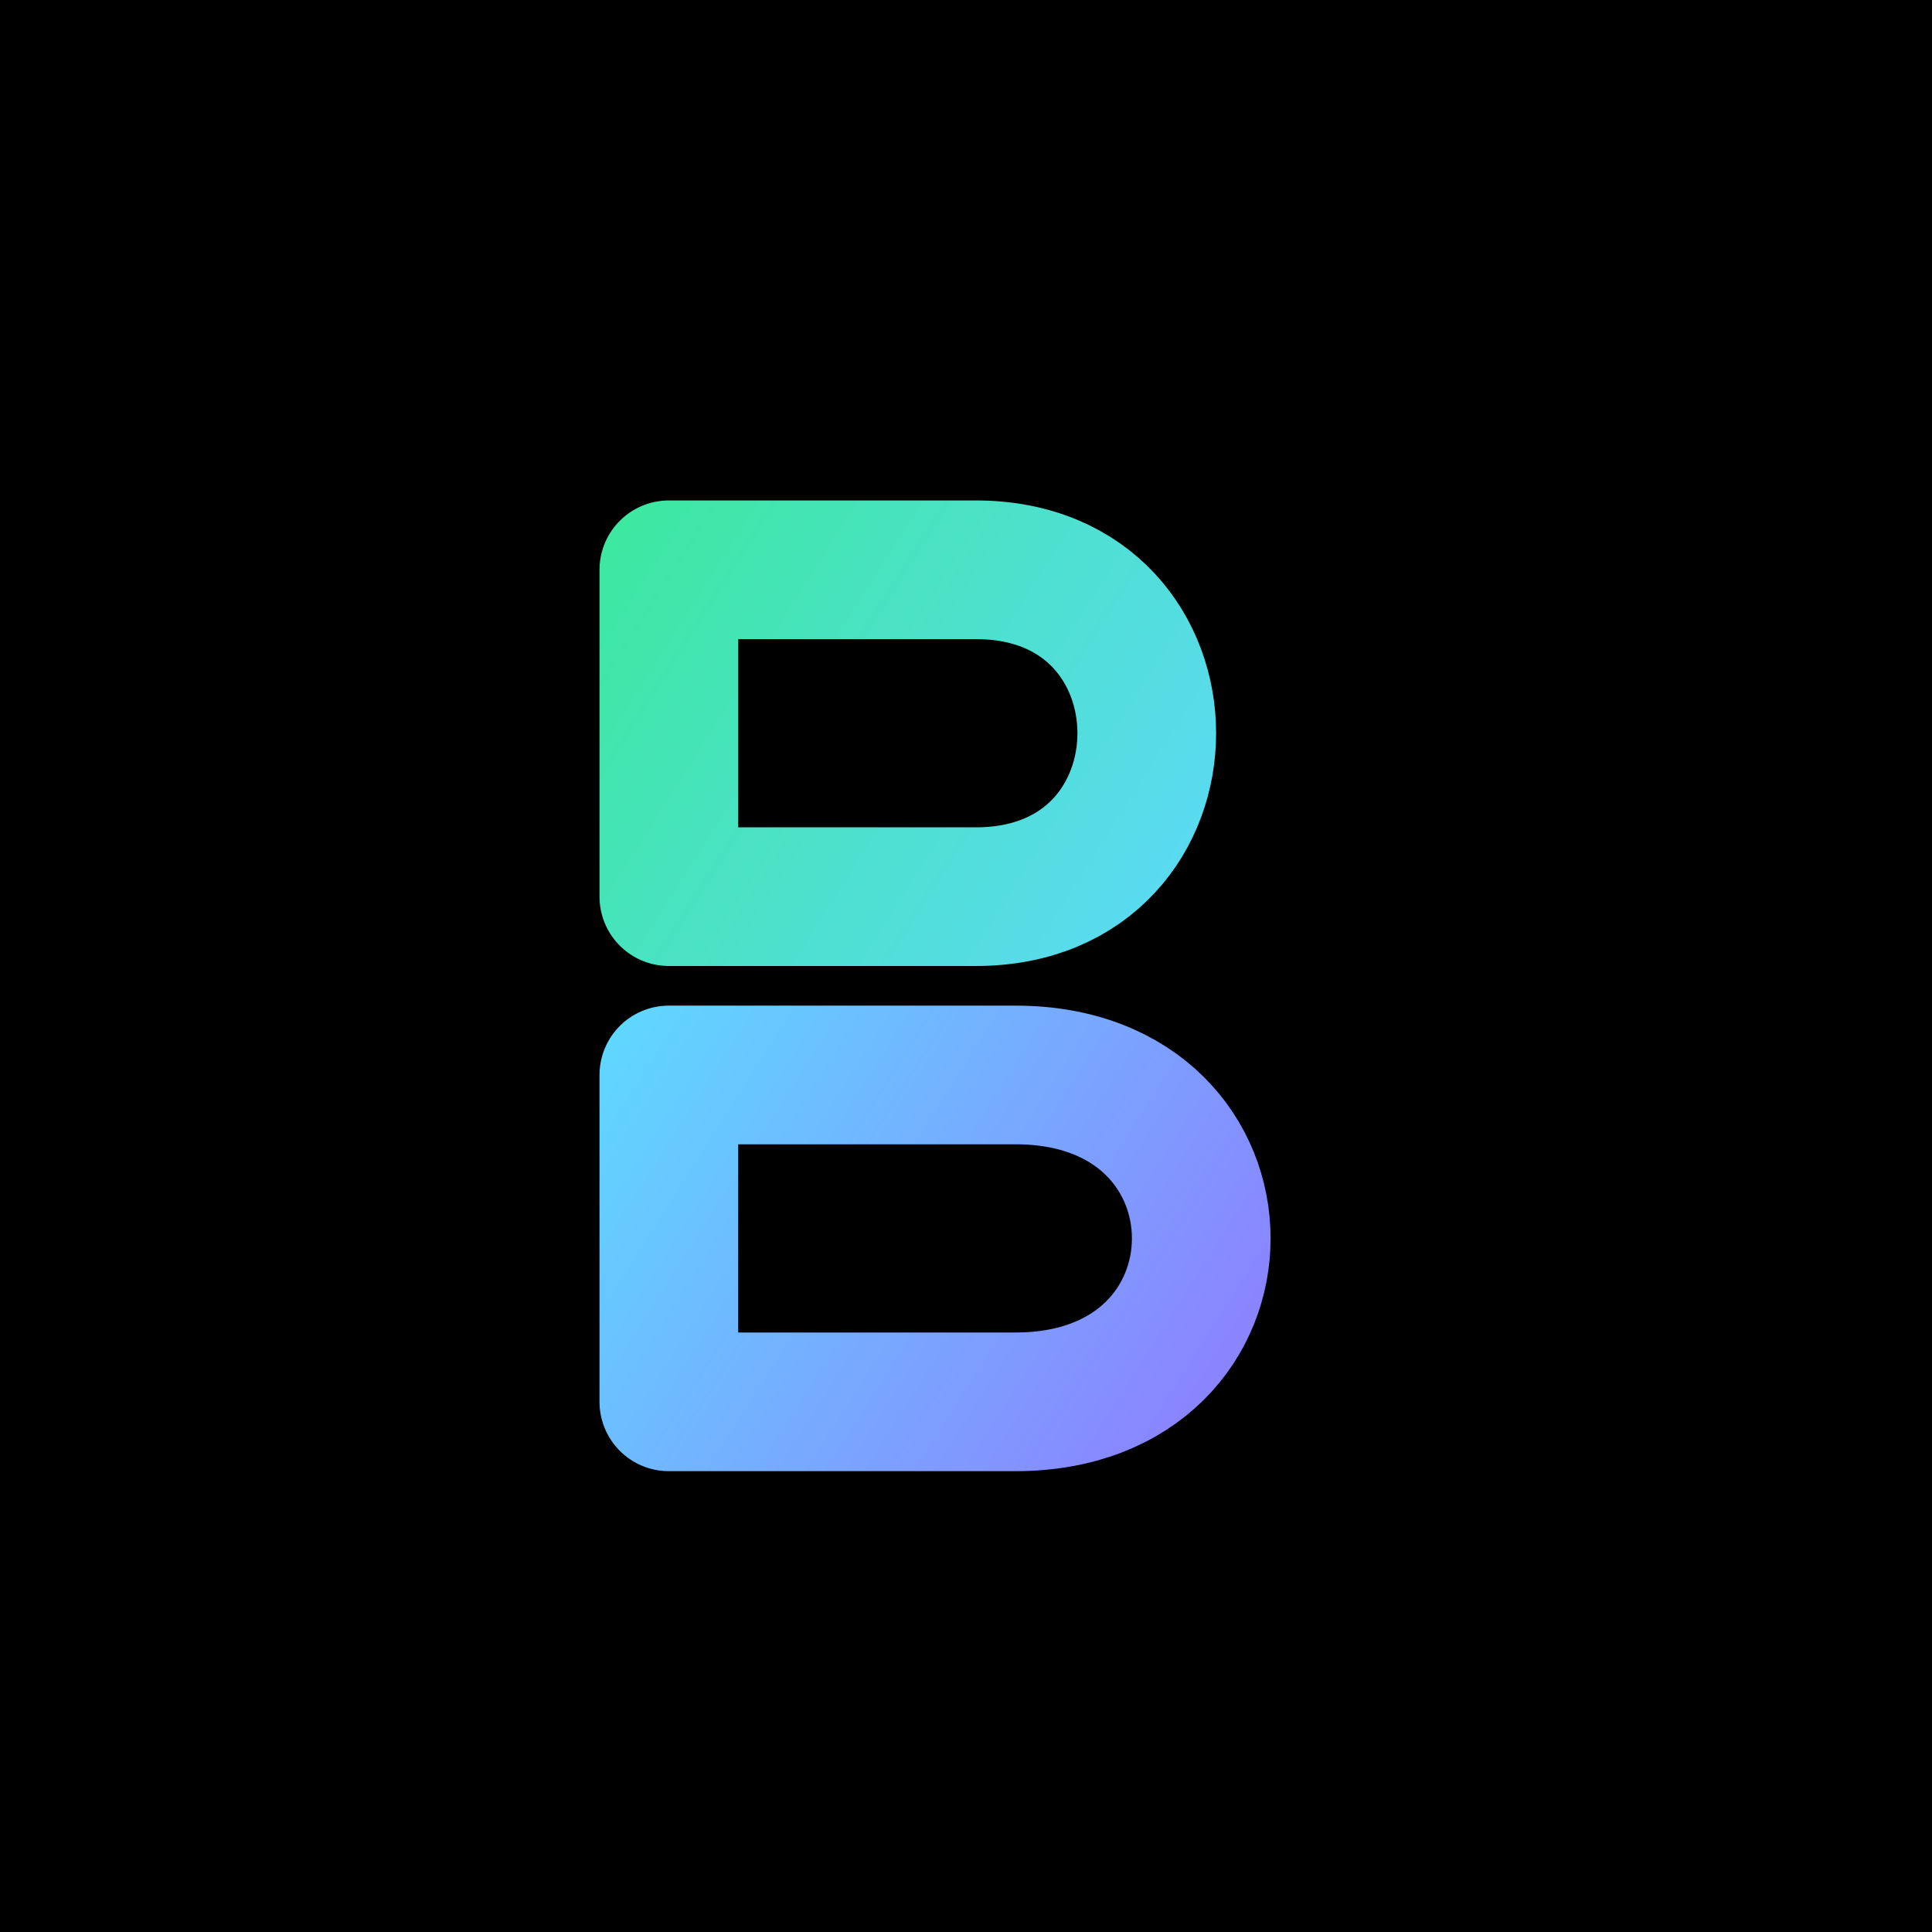
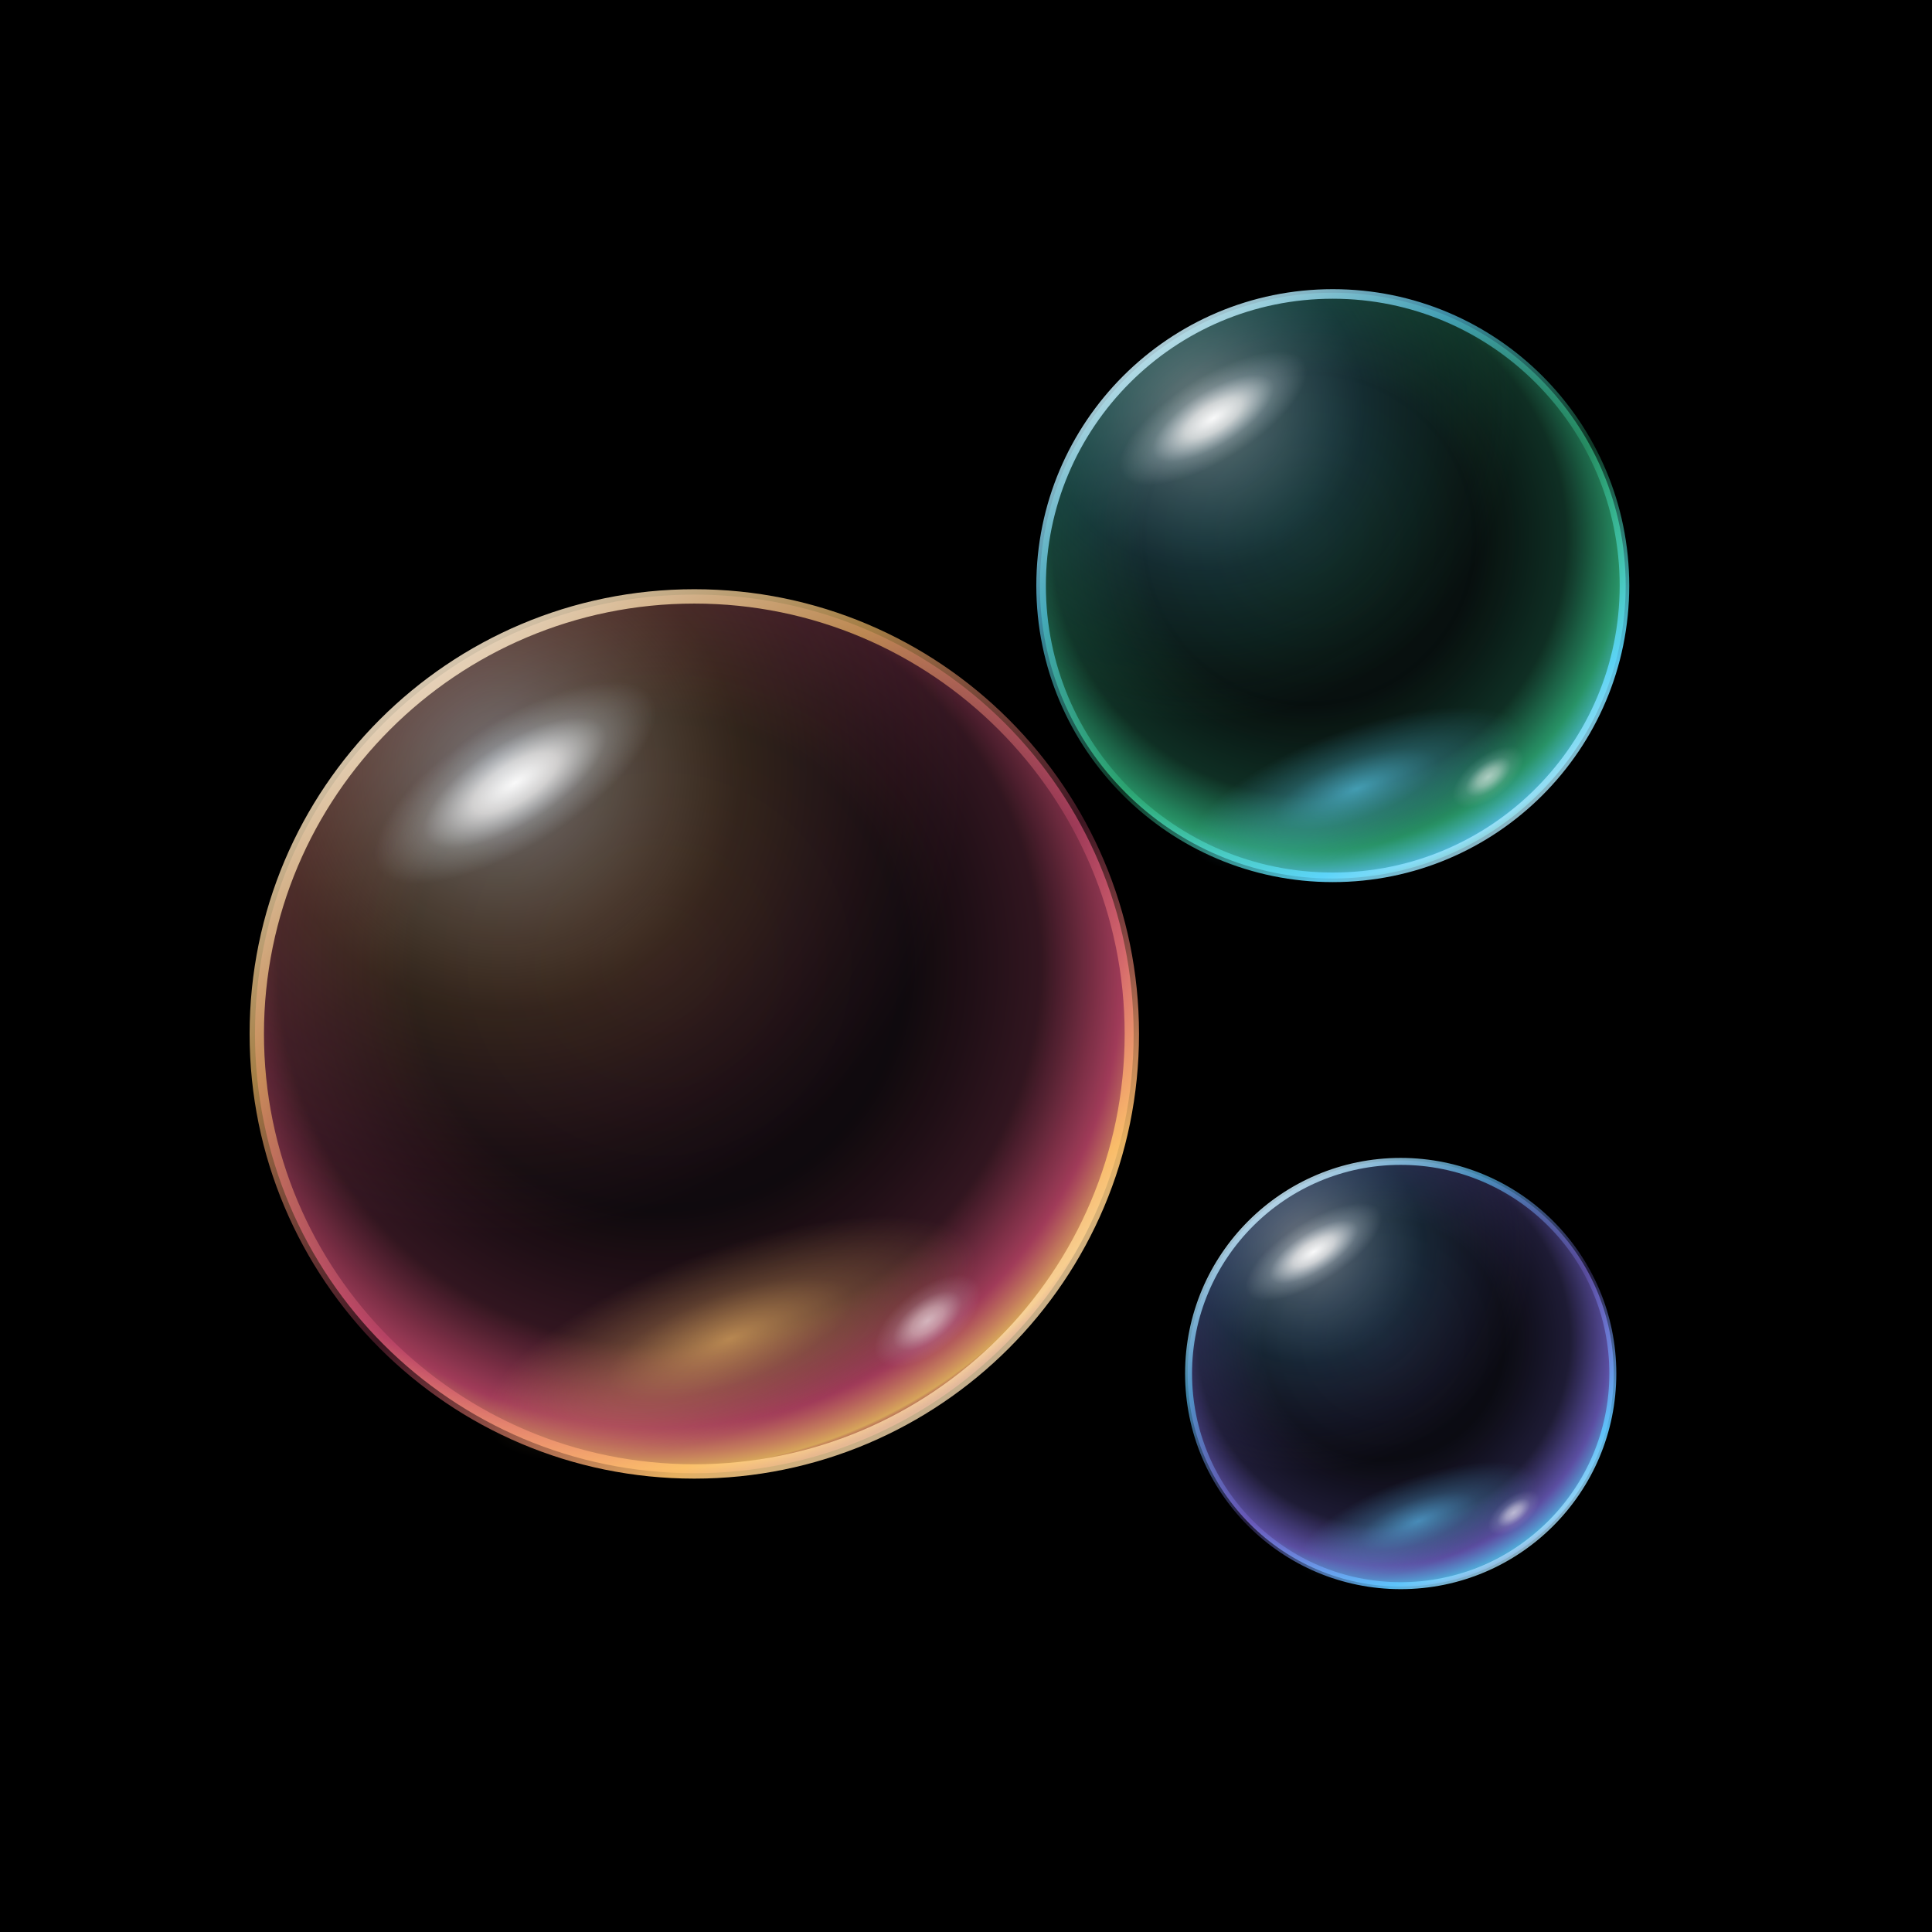
<svg xmlns="http://www.w3.org/2000/svg" width="1024" height="1024" viewBox="0 0 1024 1024">
-   <rect width="1024" height="1024" fill="#000" />
-   <g transform="translate(176 176) scale(5.25)">
-     <defs>
-       <linearGradient id="inflow" x1="28" y1="20" x2="94" y2="62" gradientUnits="userSpaceOnUse">
-         <stop stop-color="#3DE8A0" />
-         <stop offset="1" stop-color="#5FD8FF" />
-       </linearGradient>
-       <linearGradient id="outflow" x1="28" y1="70" x2="94" y2="112" gradientUnits="userSpaceOnUse">
-         <stop stop-color="#5FD8FF" />
-         <stop offset="1" stop-color="#8F7BFF" />
-       </linearGradient>
-     </defs>
-     <path d="M34 57V24H65C88 24 88 57 65 57H34Z" fill="none" stroke="url(#inflow)" stroke-width="14" stroke-linejoin="round" />
-     <path d="M34 75V108H69C94 108 94 75 69 75H34Z" fill="none" stroke="url(#outflow)" stroke-width="14" stroke-linejoin="round" />
+   <rect width="1024" height="1024" fill="#000000" />
+   <g transform="translate(51.2 51.2) scale(7.2)">
+     <g transform="translate(69 14) scale(0.44)">
+       <defs>
+         <radialGradient id="brand-income-film" cx="46%" cy="42%" r="59%">
+           <stop stop-color="#3DE8A0" stop-opacity="0.08" />
+           <stop offset="0.48" stop-color="#3DE8A0" stop-opacity="0.04" />
+           <stop offset="0.74" stop-color="#3DE8A0" stop-opacity="0.18" />
+           <stop offset="0.9" stop-color="#3DE8A0" stop-opacity="0.62" />
+           <stop offset="0.98" stop-color="rgb(95, 216, 255)" stop-opacity="0.84" />
+           <stop offset="1" stop-color="#3DE8A0" stop-opacity="0.5" />
+         </radialGradient>
+         <radialGradient id="brand-income-light" cx="28%" cy="20%" r="76%">
+           <stop stop-color="#EAF7FF" stop-opacity="0.45" />
+           <stop offset="0.36" stop-color="rgb(95, 216, 255)" stop-opacity="0.14" />
+           <stop offset="0.7" stop-color="#3DE8A0" stop-opacity="0" />
+         </radialGradient>
+         <radialGradient id="brand-income-bounce">
+           <stop stop-color="rgb(95, 216, 255)" stop-opacity="0.65" />
+           <stop offset="0.5" stop-color="rgb(95, 216, 255)" stop-opacity="0.24" />
+           <stop offset="1" stop-color="rgb(95, 216, 255)" stop-opacity="0" />
+         </radialGradient>
+         <radialGradient id="brand-income-reflection">
+           <stop stop-color="#FFFFFF" stop-opacity="0.96" />
+           <stop offset="0.3" stop-color="#FFFFFF" stop-opacity="0.7" />
+           <stop offset="0.65" stop-color="#EAF7FF" stop-opacity="0.2" />
+           <stop offset="1" stop-color="#EAF7FF" stop-opacity="0" />
+         </radialGradient>
+         <linearGradient id="brand-income-edge" x1="12%" y1="0%" x2="86%" y2="100%">
+           <stop stop-color="#FFFFFF" stop-opacity="0.92" />
+           <stop offset="0.3" stop-color="rgb(95, 216, 255)" stop-opacity="0.64" />
+           <stop offset="0.56" stop-color="#3DE8A0" stop-opacity="0.24" />
+           <stop offset="0.82" stop-color="rgb(95, 216, 255)" stop-opacity="0.9" />
+           <stop offset="1" stop-color="#FFFFFF" stop-opacity="0.64" />
+         </linearGradient>
+       </defs>
+       <circle cx="50" cy="50" r="49" fill="#050608" />
+       <circle cx="50" cy="50" r="49" fill="url(#brand-income-film)" />
+       <circle cx="50" cy="50" r="49" fill="url(#brand-income-light)" />
+       <ellipse cx="54" cy="84" rx="29" ry="10" fill="url(#brand-income-bounce)" transform="rotate(-20 54 84)" />
+       <circle cx="50" cy="50" r="48.8" fill="none" stroke="url(#brand-income-edge)" stroke-width="1.6" />
+       <ellipse cx="30" cy="22" rx="18" ry="7" fill="url(#brand-income-reflection)" transform="rotate(-32 30 22)" />
+       <ellipse cx="76" cy="82" rx="7" ry="3.5" fill="url(#brand-income-reflection)" opacity="0.65" transform="rotate(-38 76 82)" />
+     </g>
+     <g transform="translate(80 78) scale(0.32)">
+       <defs>
+         <radialGradient id="brand-net-film" cx="46%" cy="42%" r="59%">
+           <stop stop-color="#8F7BFF" stop-opacity="0.08" />
+           <stop offset="0.48" stop-color="#8F7BFF" stop-opacity="0.04" />
+           <stop offset="0.74" stop-color="#8F7BFF" stop-opacity="0.18" />
+           <stop offset="0.9" stop-color="#8F7BFF" stop-opacity="0.62" />
+           <stop offset="0.98" stop-color="rgb(95, 200, 255)" stop-opacity="0.84" />
+           <stop offset="1" stop-color="#8F7BFF" stop-opacity="0.5" />
+         </radialGradient>
+         <radialGradient id="brand-net-light" cx="28%" cy="20%" r="76%">
+           <stop stop-color="#EAF7FF" stop-opacity="0.45" />
+           <stop offset="0.36" stop-color="rgb(95, 200, 255)" stop-opacity="0.14" />
+           <stop offset="0.7" stop-color="#8F7BFF" stop-opacity="0" />
+         </radialGradient>
+         <radialGradient id="brand-net-bounce">
+           <stop stop-color="rgb(95, 200, 255)" stop-opacity="0.65" />
+           <stop offset="0.5" stop-color="rgb(95, 200, 255)" stop-opacity="0.24" />
+           <stop offset="1" stop-color="rgb(95, 200, 255)" stop-opacity="0" />
+         </radialGradient>
+         <radialGradient id="brand-net-reflection">
+           <stop stop-color="#FFFFFF" stop-opacity="0.96" />
+           <stop offset="0.3" stop-color="#FFFFFF" stop-opacity="0.7" />
+           <stop offset="0.65" stop-color="#EAF7FF" stop-opacity="0.2" />
+           <stop offset="1" stop-color="#EAF7FF" stop-opacity="0" />
+         </radialGradient>
+         <linearGradient id="brand-net-edge" x1="12%" y1="0%" x2="86%" y2="100%">
+           <stop stop-color="#FFFFFF" stop-opacity="0.92" />
+           <stop offset="0.3" stop-color="rgb(95, 200, 255)" stop-opacity="0.64" />
+           <stop offset="0.56" stop-color="#8F7BFF" stop-opacity="0.24" />
+           <stop offset="0.82" stop-color="rgb(95, 200, 255)" stop-opacity="0.9" />
+           <stop offset="1" stop-color="#FFFFFF" stop-opacity="0.64" />
+         </linearGradient>
+       </defs>
+       <circle cx="50" cy="50" r="49" fill="#050608" />
+       <circle cx="50" cy="50" r="49" fill="url(#brand-net-film)" />
+       <circle cx="50" cy="50" r="49" fill="url(#brand-net-light)" />
+       <ellipse cx="54" cy="84" rx="29" ry="10" fill="url(#brand-net-bounce)" transform="rotate(-20 54 84)" />
+       <circle cx="50" cy="50" r="48.8" fill="none" stroke="url(#brand-net-edge)" stroke-width="1.6" />
+       <ellipse cx="30" cy="22" rx="18" ry="7" fill="url(#brand-net-reflection)" transform="rotate(-32 30 22)" />
+       <ellipse cx="76" cy="82" rx="7" ry="3.5" fill="url(#brand-net-reflection)" opacity="0.65" transform="rotate(-38 76 82)" />
+     </g>
+     <g transform="translate(11 36) scale(0.66)">
+       <defs>
+         <radialGradient id="brand-expense-film" cx="46%" cy="42%" r="59%">
+           <stop stop-color="#FF5C8A" stop-opacity="0.08" />
+           <stop offset="0.48" stop-color="#FF5C8A" stop-opacity="0.04" />
+           <stop offset="0.74" stop-color="#FF5C8A" stop-opacity="0.18" />
+           <stop offset="0.9" stop-color="#FF5C8A" stop-opacity="0.62" />
+           <stop offset="0.98" stop-color="rgb(255, 196, 107)" stop-opacity="0.84" />
+           <stop offset="1" stop-color="#FF5C8A" stop-opacity="0.5" />
+         </radialGradient>
+         <radialGradient id="brand-expense-light" cx="28%" cy="20%" r="76%">
+           <stop stop-color="#EAF7FF" stop-opacity="0.45" />
+           <stop offset="0.36" stop-color="rgb(255, 196, 107)" stop-opacity="0.14" />
+           <stop offset="0.7" stop-color="#FF5C8A" stop-opacity="0" />
+         </radialGradient>
+         <radialGradient id="brand-expense-bounce">
+           <stop stop-color="rgb(255, 196, 107)" stop-opacity="0.65" />
+           <stop offset="0.5" stop-color="rgb(255, 196, 107)" stop-opacity="0.24" />
+           <stop offset="1" stop-color="rgb(255, 196, 107)" stop-opacity="0" />
+         </radialGradient>
+         <radialGradient id="brand-expense-reflection">
+           <stop stop-color="#FFFFFF" stop-opacity="0.96" />
+           <stop offset="0.3" stop-color="#FFFFFF" stop-opacity="0.7" />
+           <stop offset="0.65" stop-color="#EAF7FF" stop-opacity="0.2" />
+           <stop offset="1" stop-color="#EAF7FF" stop-opacity="0" />
+         </radialGradient>
+         <linearGradient id="brand-expense-edge" x1="12%" y1="0%" x2="86%" y2="100%">
+           <stop stop-color="#FFFFFF" stop-opacity="0.92" />
+           <stop offset="0.3" stop-color="rgb(255, 196, 107)" stop-opacity="0.64" />
+           <stop offset="0.56" stop-color="#FF5C8A" stop-opacity="0.24" />
+           <stop offset="0.82" stop-color="rgb(255, 196, 107)" stop-opacity="0.9" />
+           <stop offset="1" stop-color="#FFFFFF" stop-opacity="0.64" />
+         </linearGradient>
+       </defs>
+       <circle cx="50" cy="50" r="49" fill="#050608" />
+       <circle cx="50" cy="50" r="49" fill="url(#brand-expense-film)" />
+       <circle cx="50" cy="50" r="49" fill="url(#brand-expense-light)" />
+       <ellipse cx="54" cy="84" rx="29" ry="10" fill="url(#brand-expense-bounce)" transform="rotate(-20 54 84)" />
+       <circle cx="50" cy="50" r="48.8" fill="none" stroke="url(#brand-expense-edge)" stroke-width="1.6" />
+       <ellipse cx="30" cy="22" rx="18" ry="7" fill="url(#brand-expense-reflection)" transform="rotate(-32 30 22)" />
+       <ellipse cx="76" cy="82" rx="7" ry="3.5" fill="url(#brand-expense-reflection)" opacity="0.65" transform="rotate(-38 76 82)" />
+     </g>
  </g>
</svg>
